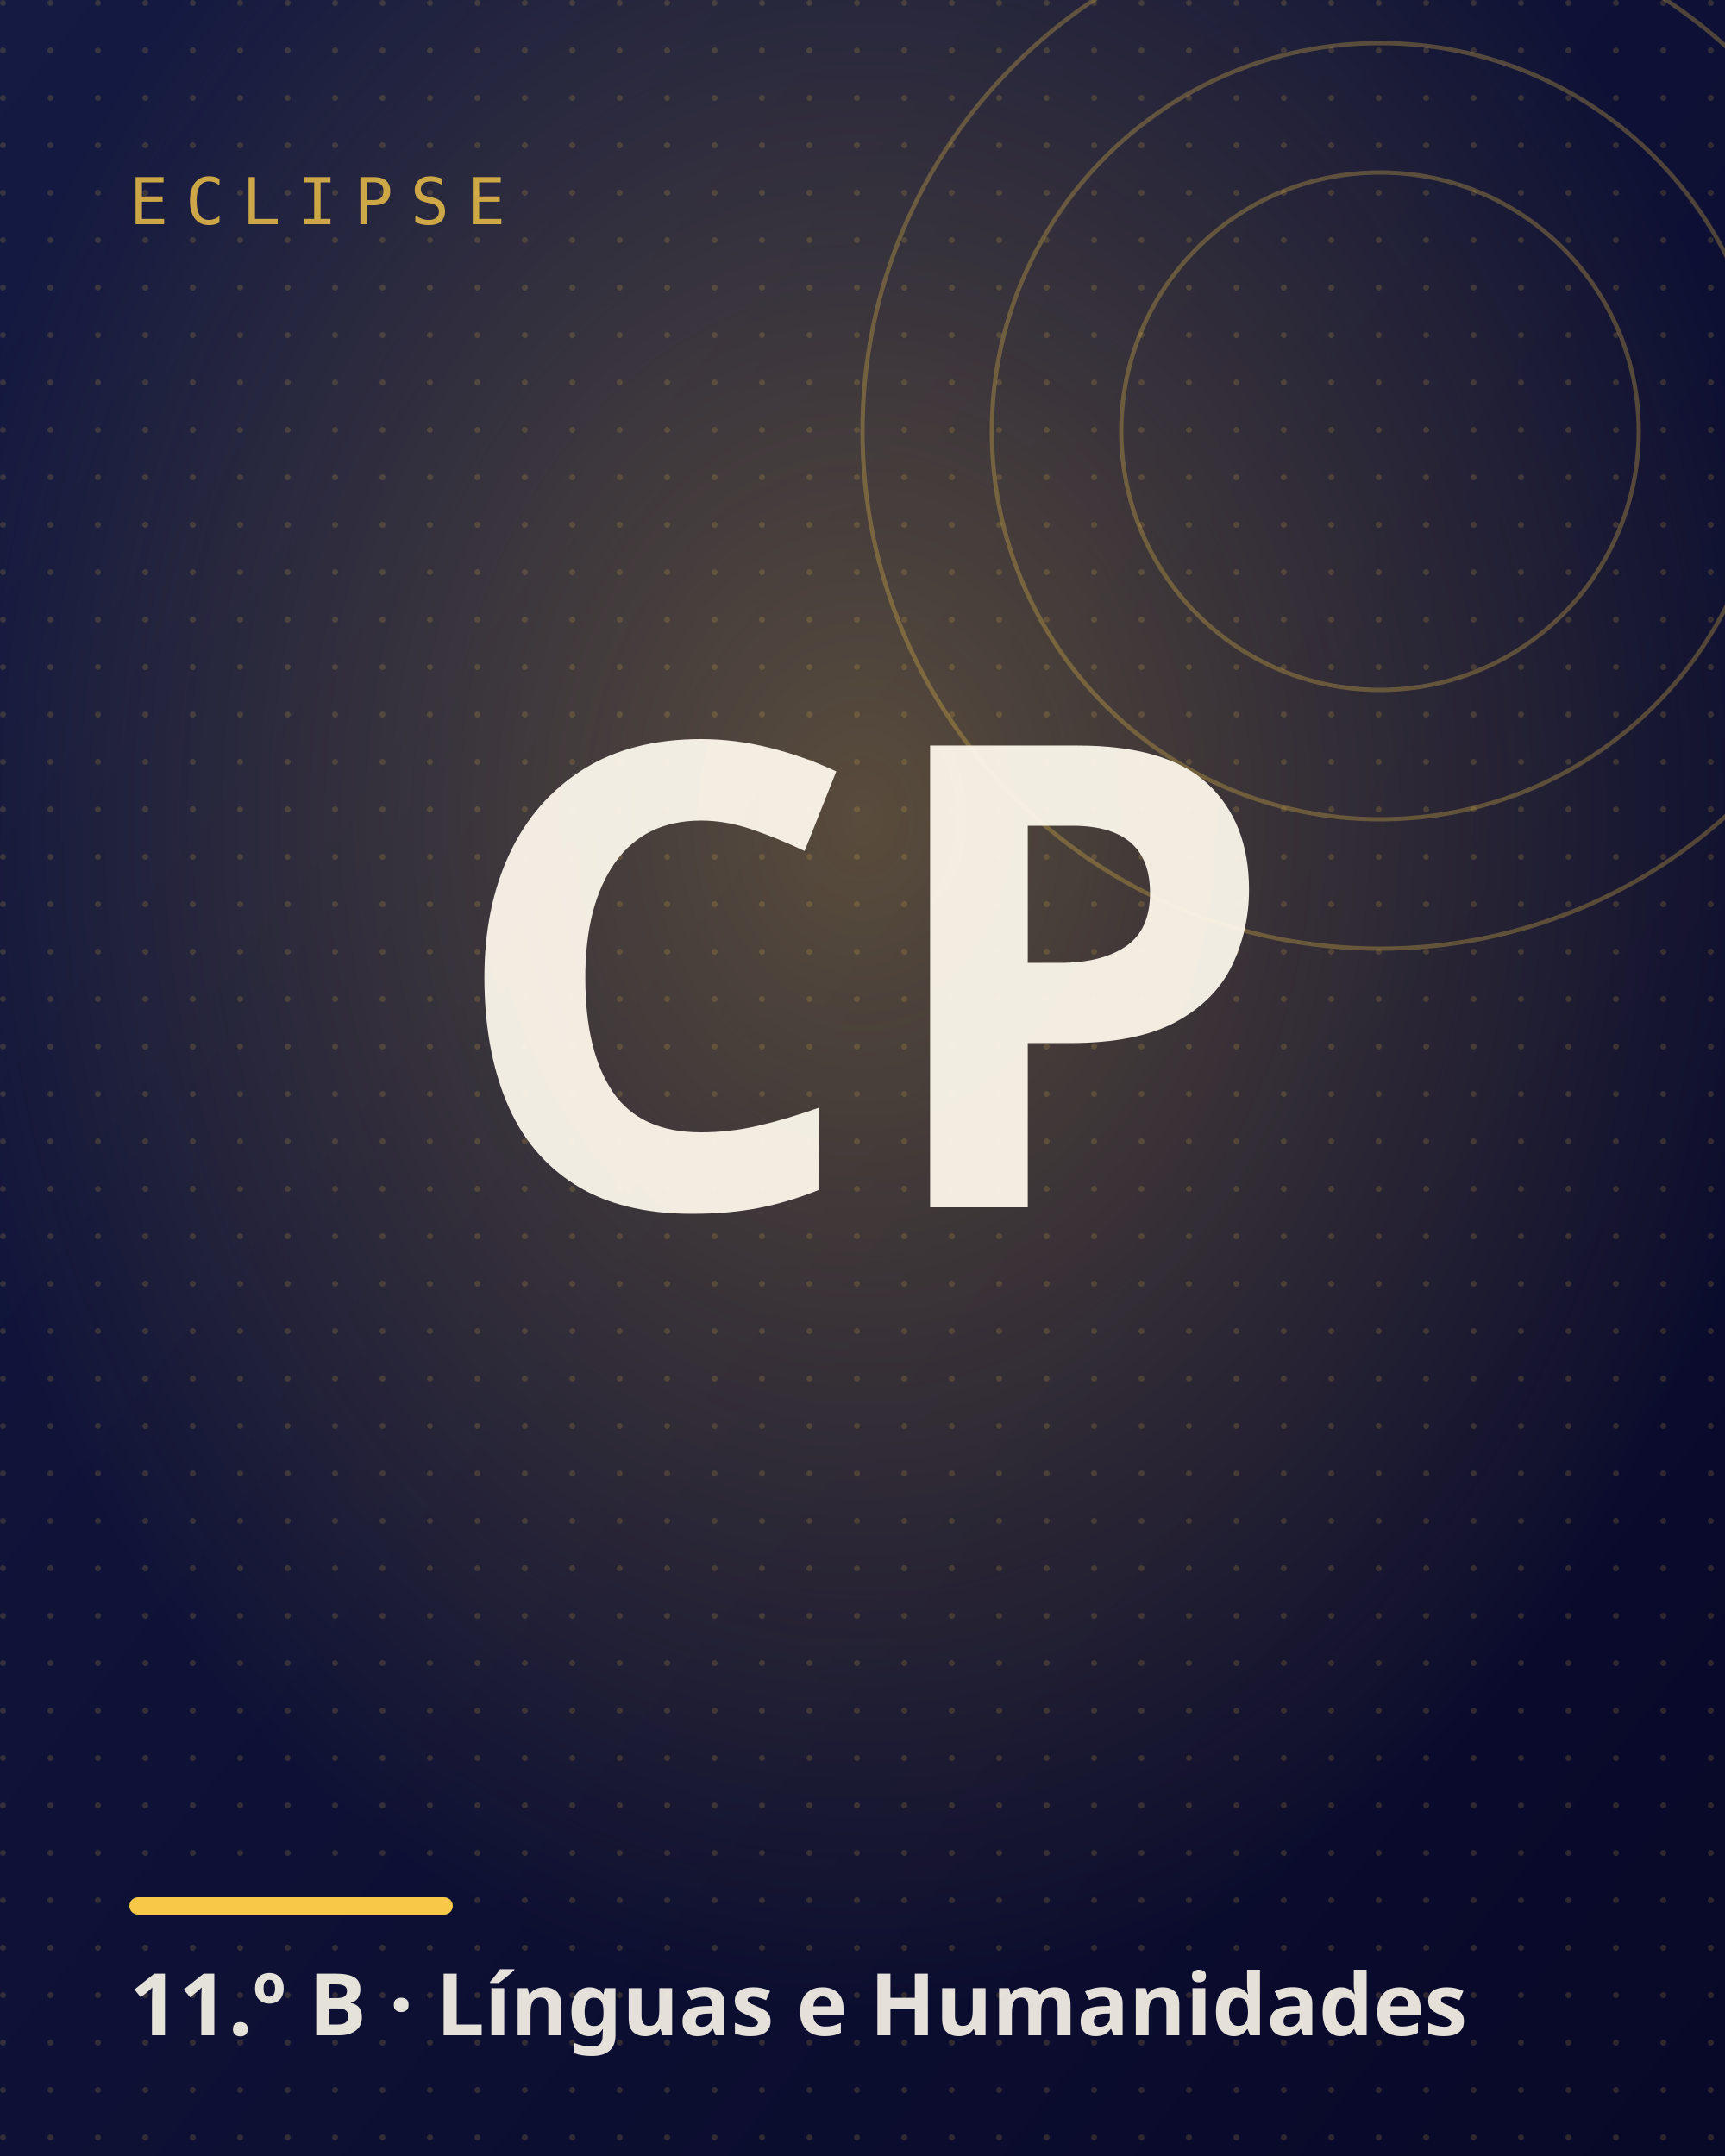
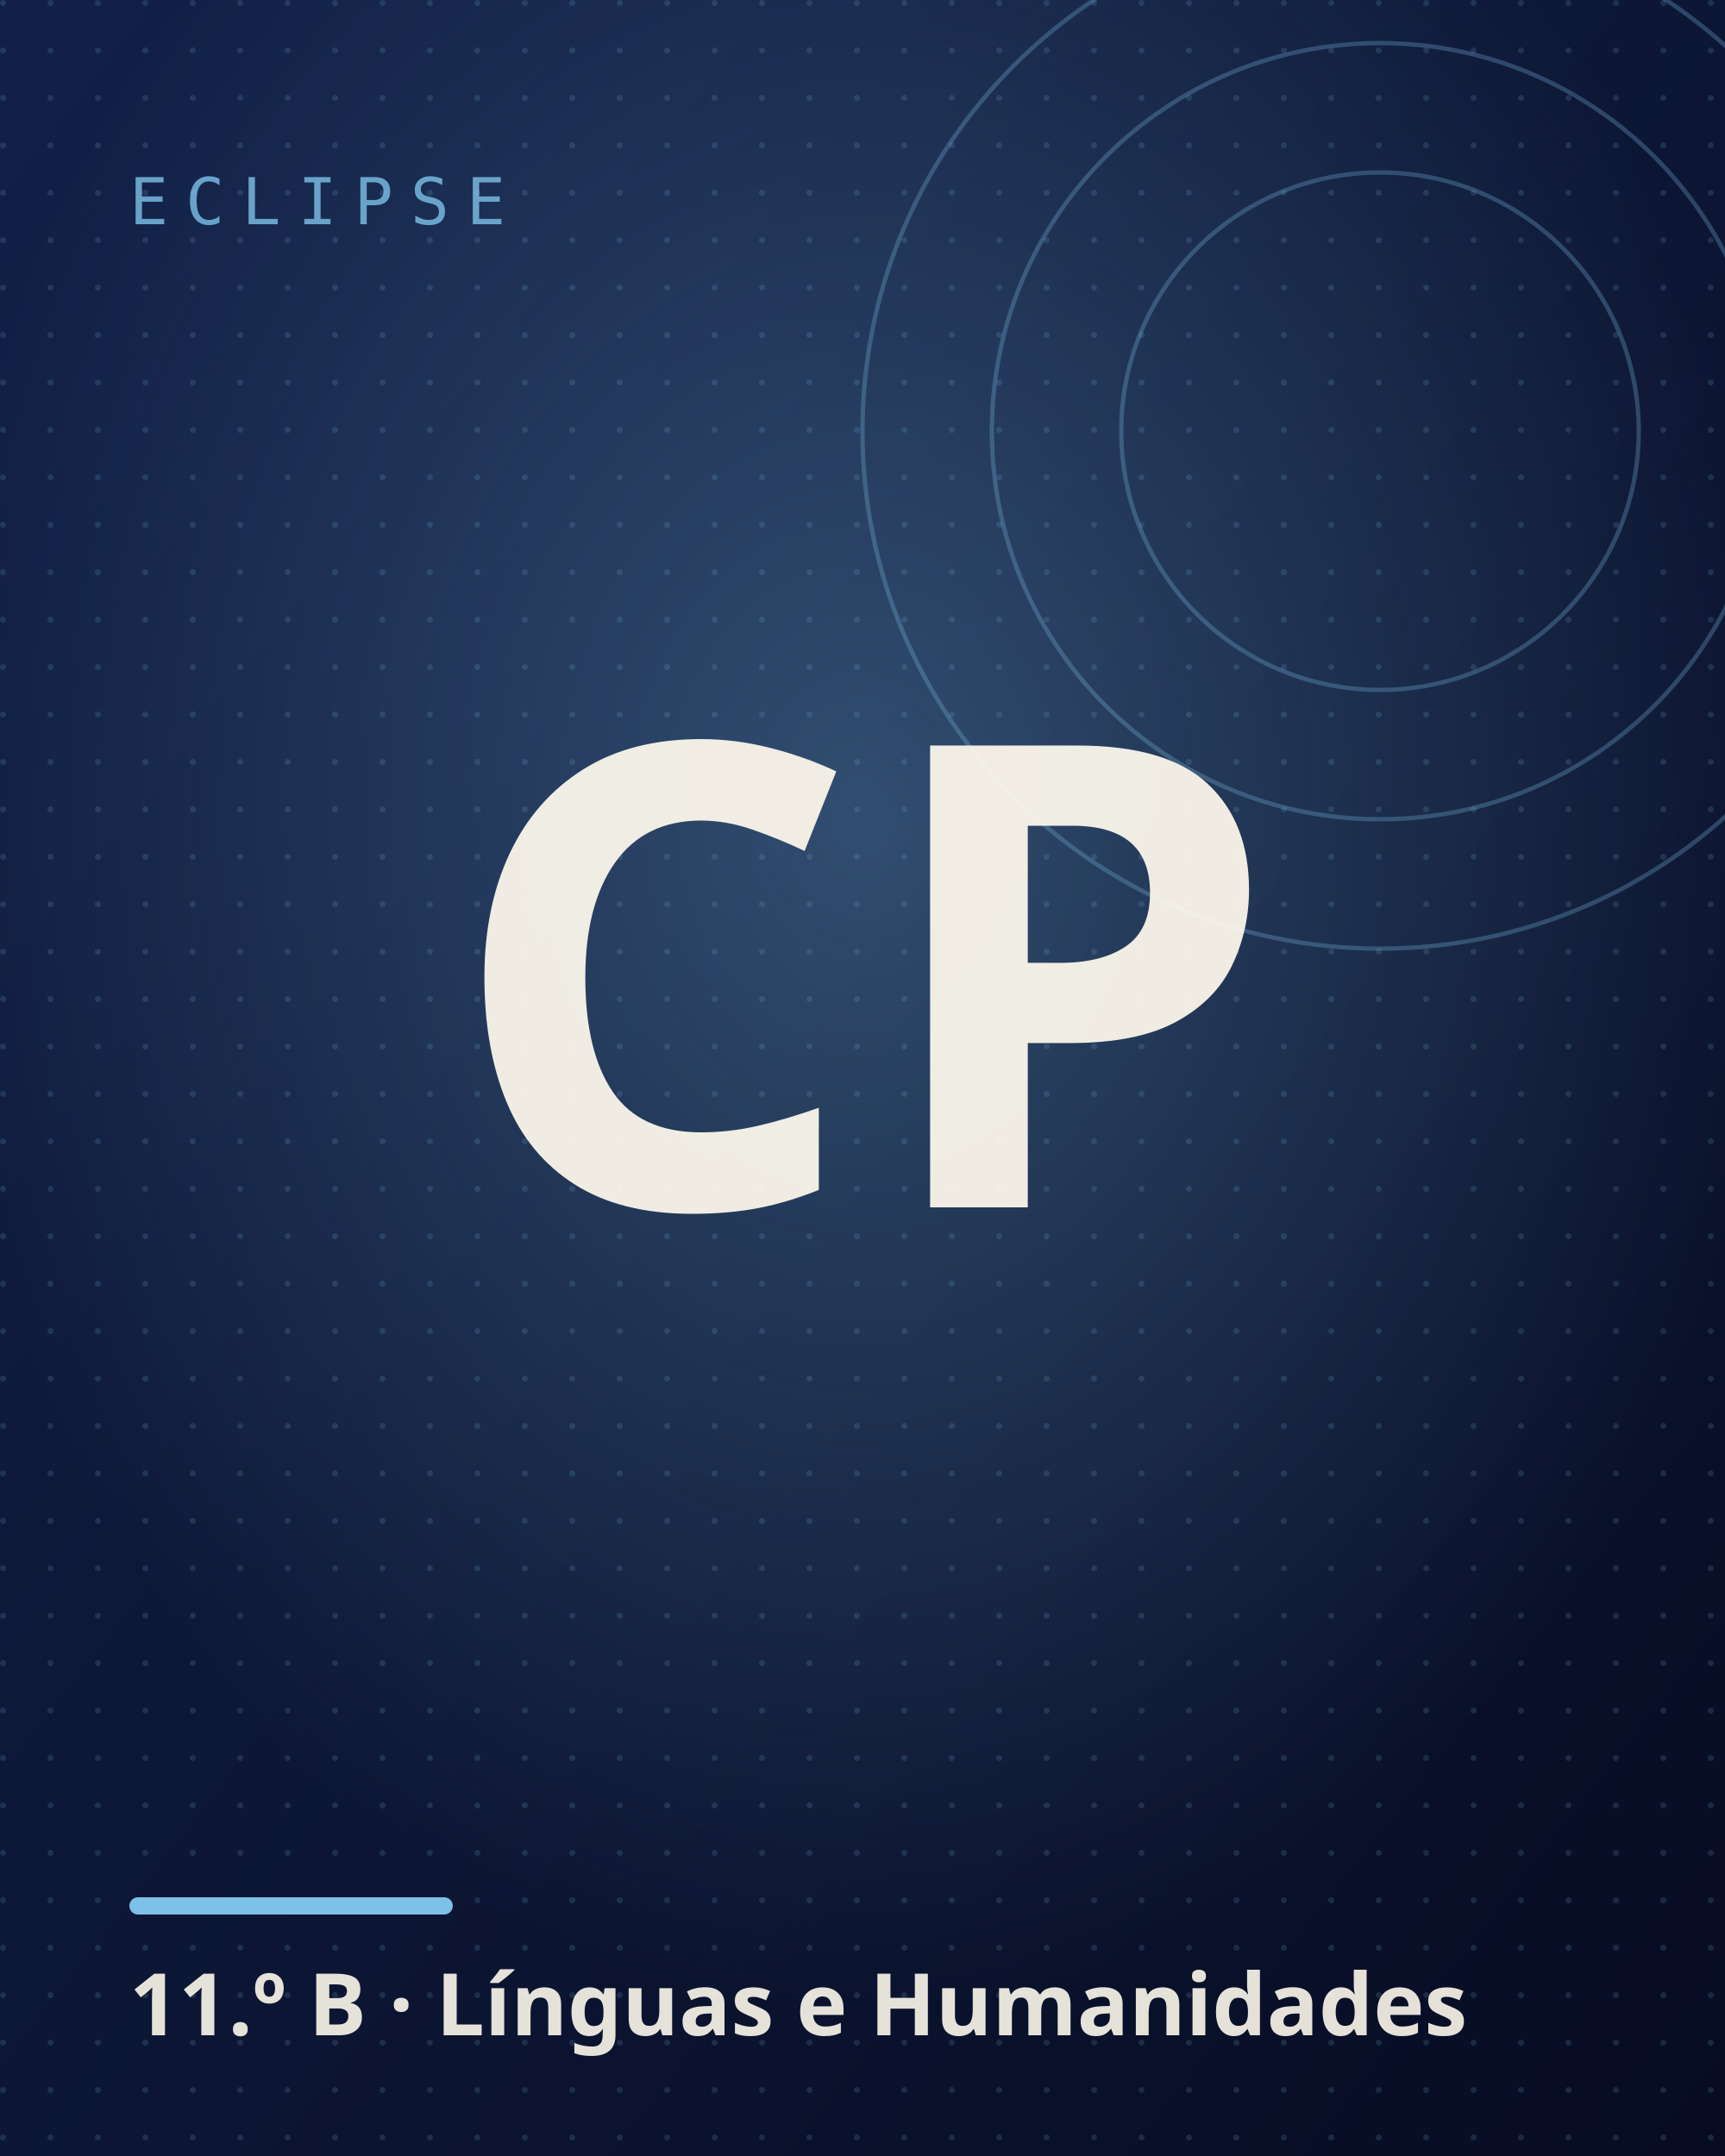
<svg xmlns="http://www.w3.org/2000/svg" viewBox="0 0 800 1000" role="img" aria-label="Retrato de Carolina Pires">
  <defs>
    <linearGradient id="bg" x1="0" y1="0" x2="1" y2="1">
-       <stop offset="0" stop-color="#141a42" />
-       <stop offset="1" stop-color="#080828" />
+       <stop offset="0" stop-color="#122048" />
+       <stop offset="1" stop-color="#070c22" />
    </linearGradient>
    <radialGradient id="glow" cx="50%" cy="38%" r="55%">
-       <stop offset="0" stop-color="#f8c848" stop-opacity="0.32" />
-       <stop offset="1" stop-color="#f8c848" stop-opacity="0" />
+       <stop offset="0" stop-color="#7ec1e8" stop-opacity="0.32" />
+       <stop offset="1" stop-color="#7ec1e8" stop-opacity="0" />
    </radialGradient>
    <pattern id="dots" width="22" height="22" patternUnits="userSpaceOnUse">
-       <circle cx="1.4" cy="1.4" r="1.4" fill="#f8c848" opacity="0.16" />
+       <circle cx="1.4" cy="1.4" r="1.4" fill="#7ec1e8" opacity="0.16" />
    </pattern>
  </defs>
  <rect width="800" height="1000" fill="url(#bg)" />
  <rect width="800" height="1000" fill="url(#dots)" />
  <rect width="800" height="1000" fill="url(#glow)" />
-   <g fill="none" stroke="#f8c848" stroke-opacity="0.28" stroke-width="2">
+   <g fill="none" stroke="#7ec1e8" stroke-opacity="0.28" stroke-width="2">
    <circle cx="640" cy="200" r="120" />
    <circle cx="640" cy="200" r="180" />
    <circle cx="640" cy="200" r="240" />
  </g>
-   <text x="60" y="104" font-family="ui-monospace, Consolas, monospace" font-size="30" letter-spacing="8" fill="#f8c848" opacity="0.8">ECLIPSE</text>
+   <text x="60" y="104" font-family="ui-monospace, Consolas, monospace" font-size="30" letter-spacing="8" fill="#7ec1e8" opacity="0.8">ECLIPSE</text>
  <text x="400" y="560" text-anchor="middle" font-family="Outfit, Segoe UI, sans-serif" font-weight="800" font-size="300" letter-spacing="6" fill="#fdf8ec" opacity="0.94">CP</text>
-   <rect x="60" y="880" width="150" height="8" rx="4" fill="#f8c848" />
+   <rect x="60" y="880" width="150" height="8" rx="4" fill="#7ec1e8" />
  <text x="60" y="944" font-family="Outfit, Segoe UI, sans-serif" font-weight="600" font-size="40" fill="#fdf8ec" opacity="0.9">11.º B · Línguas e Humanidades</text>
</svg>
